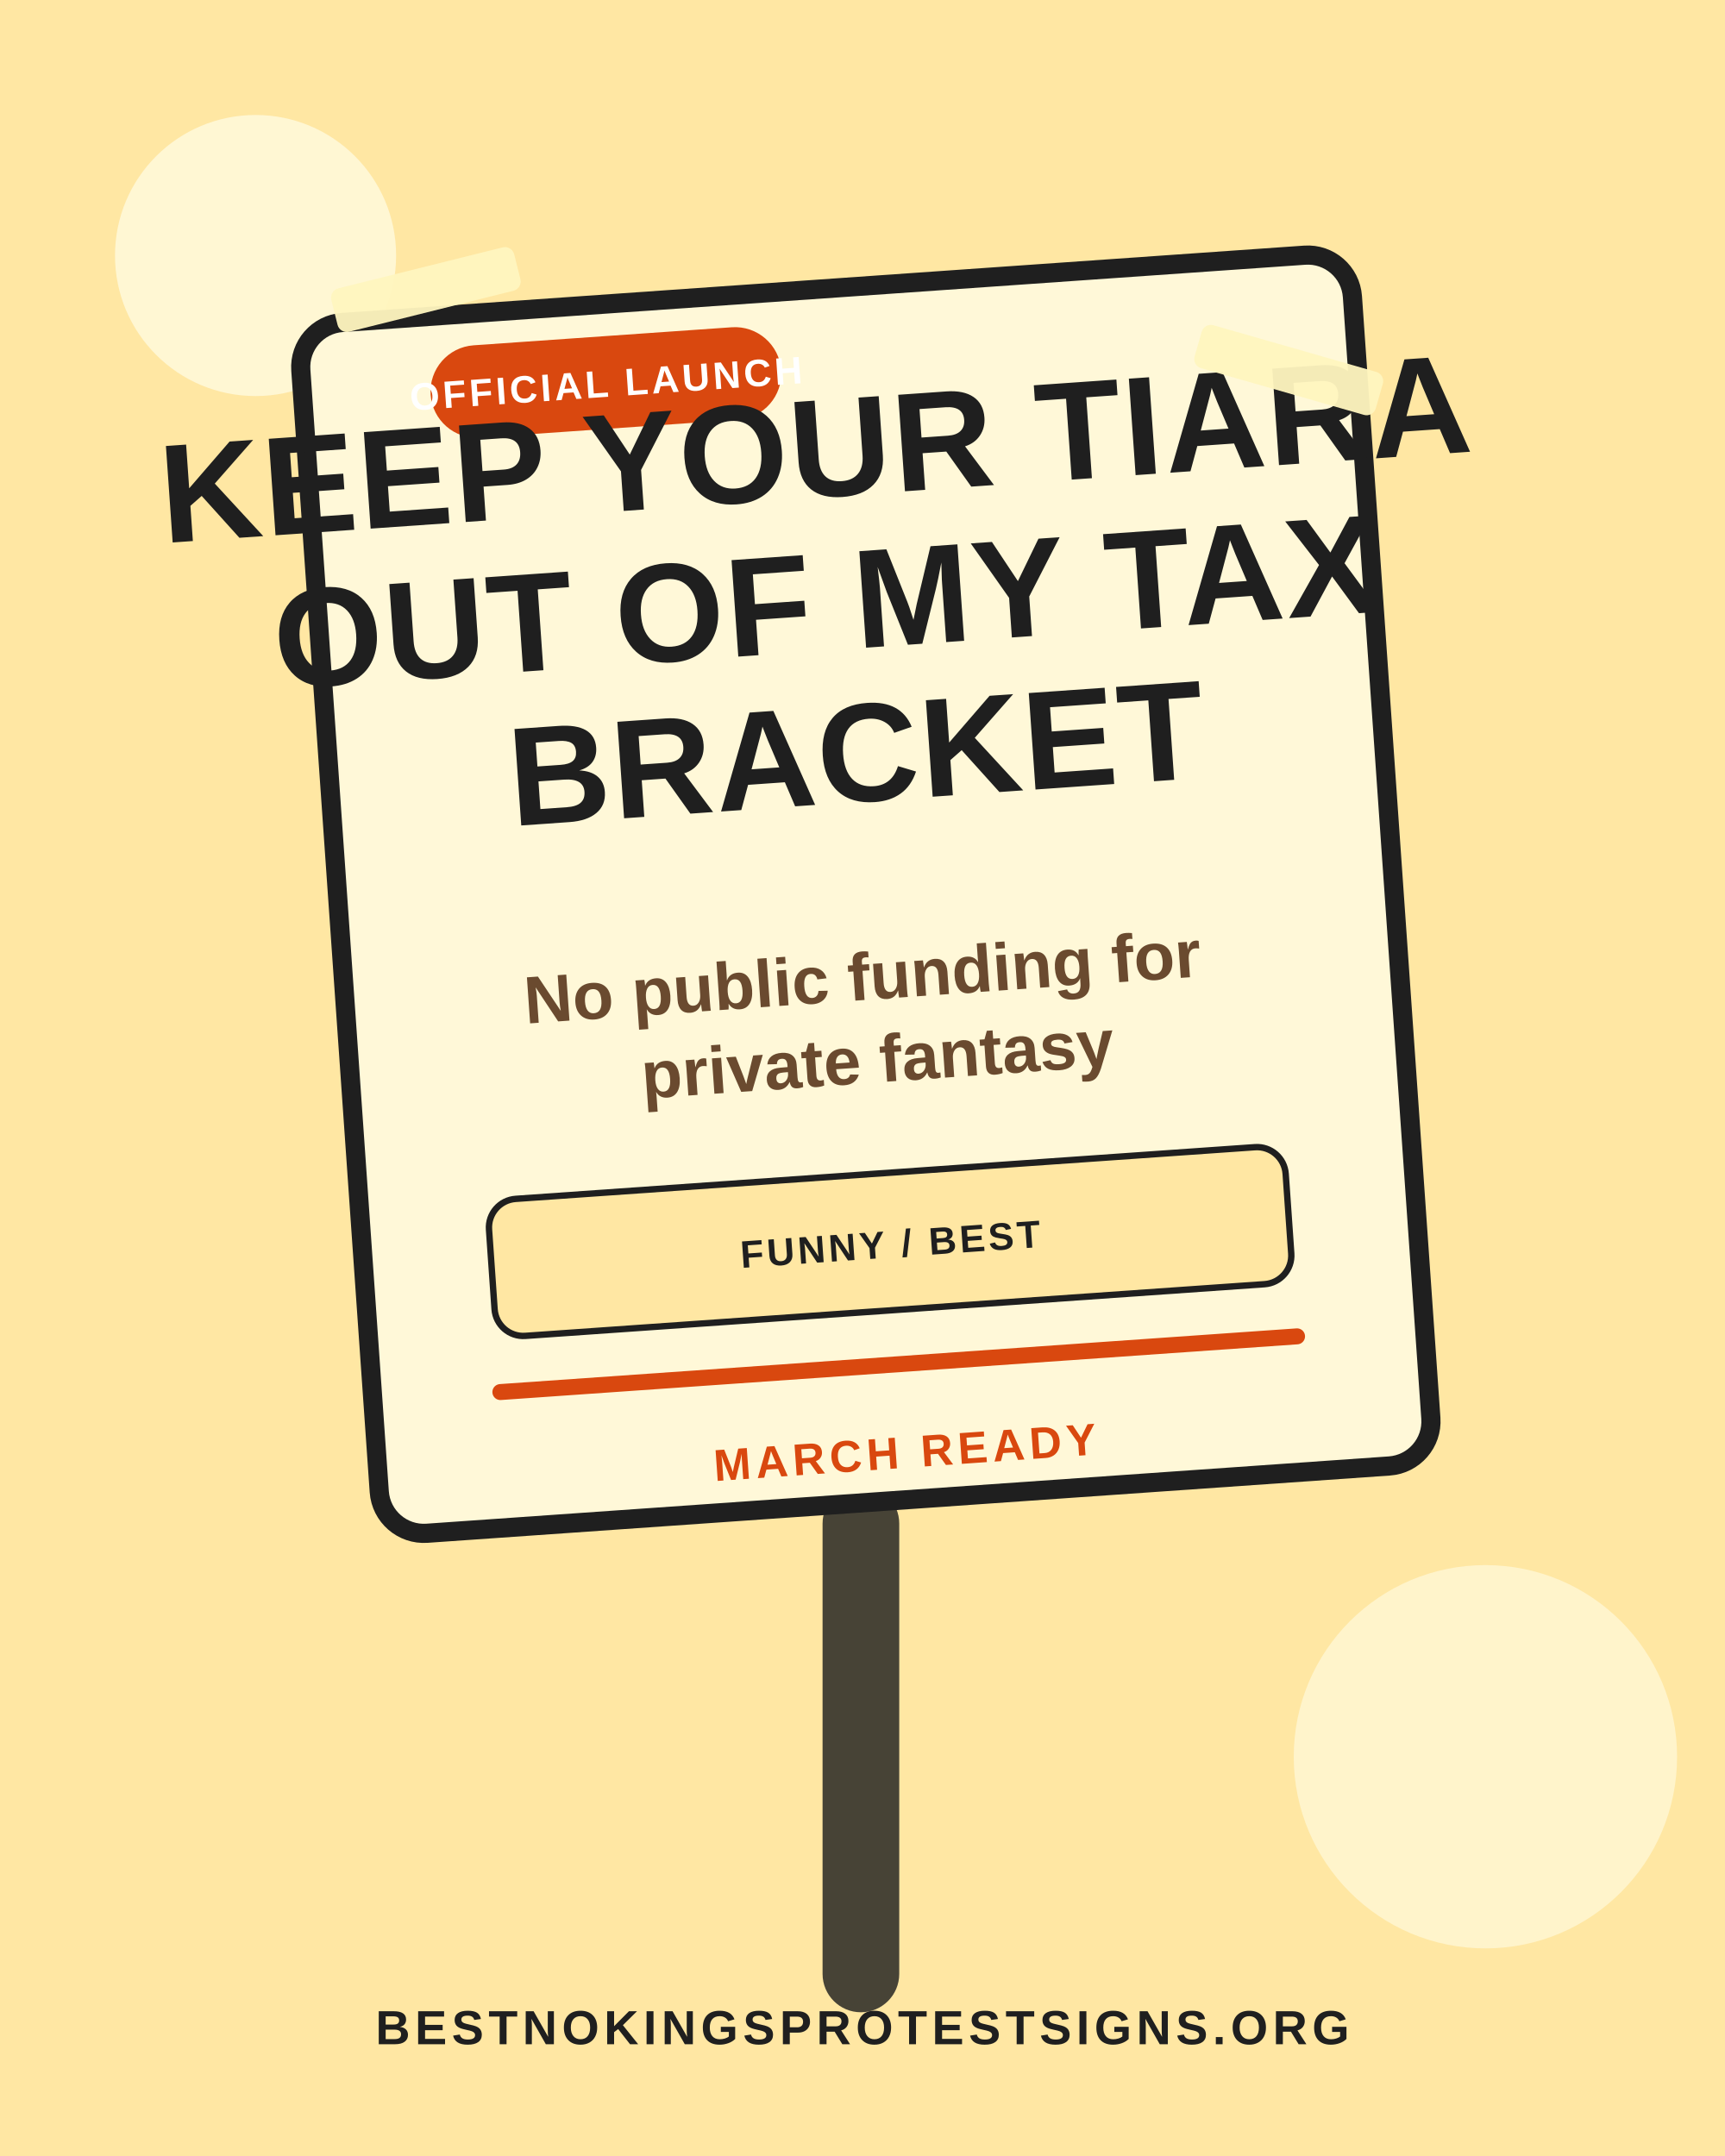
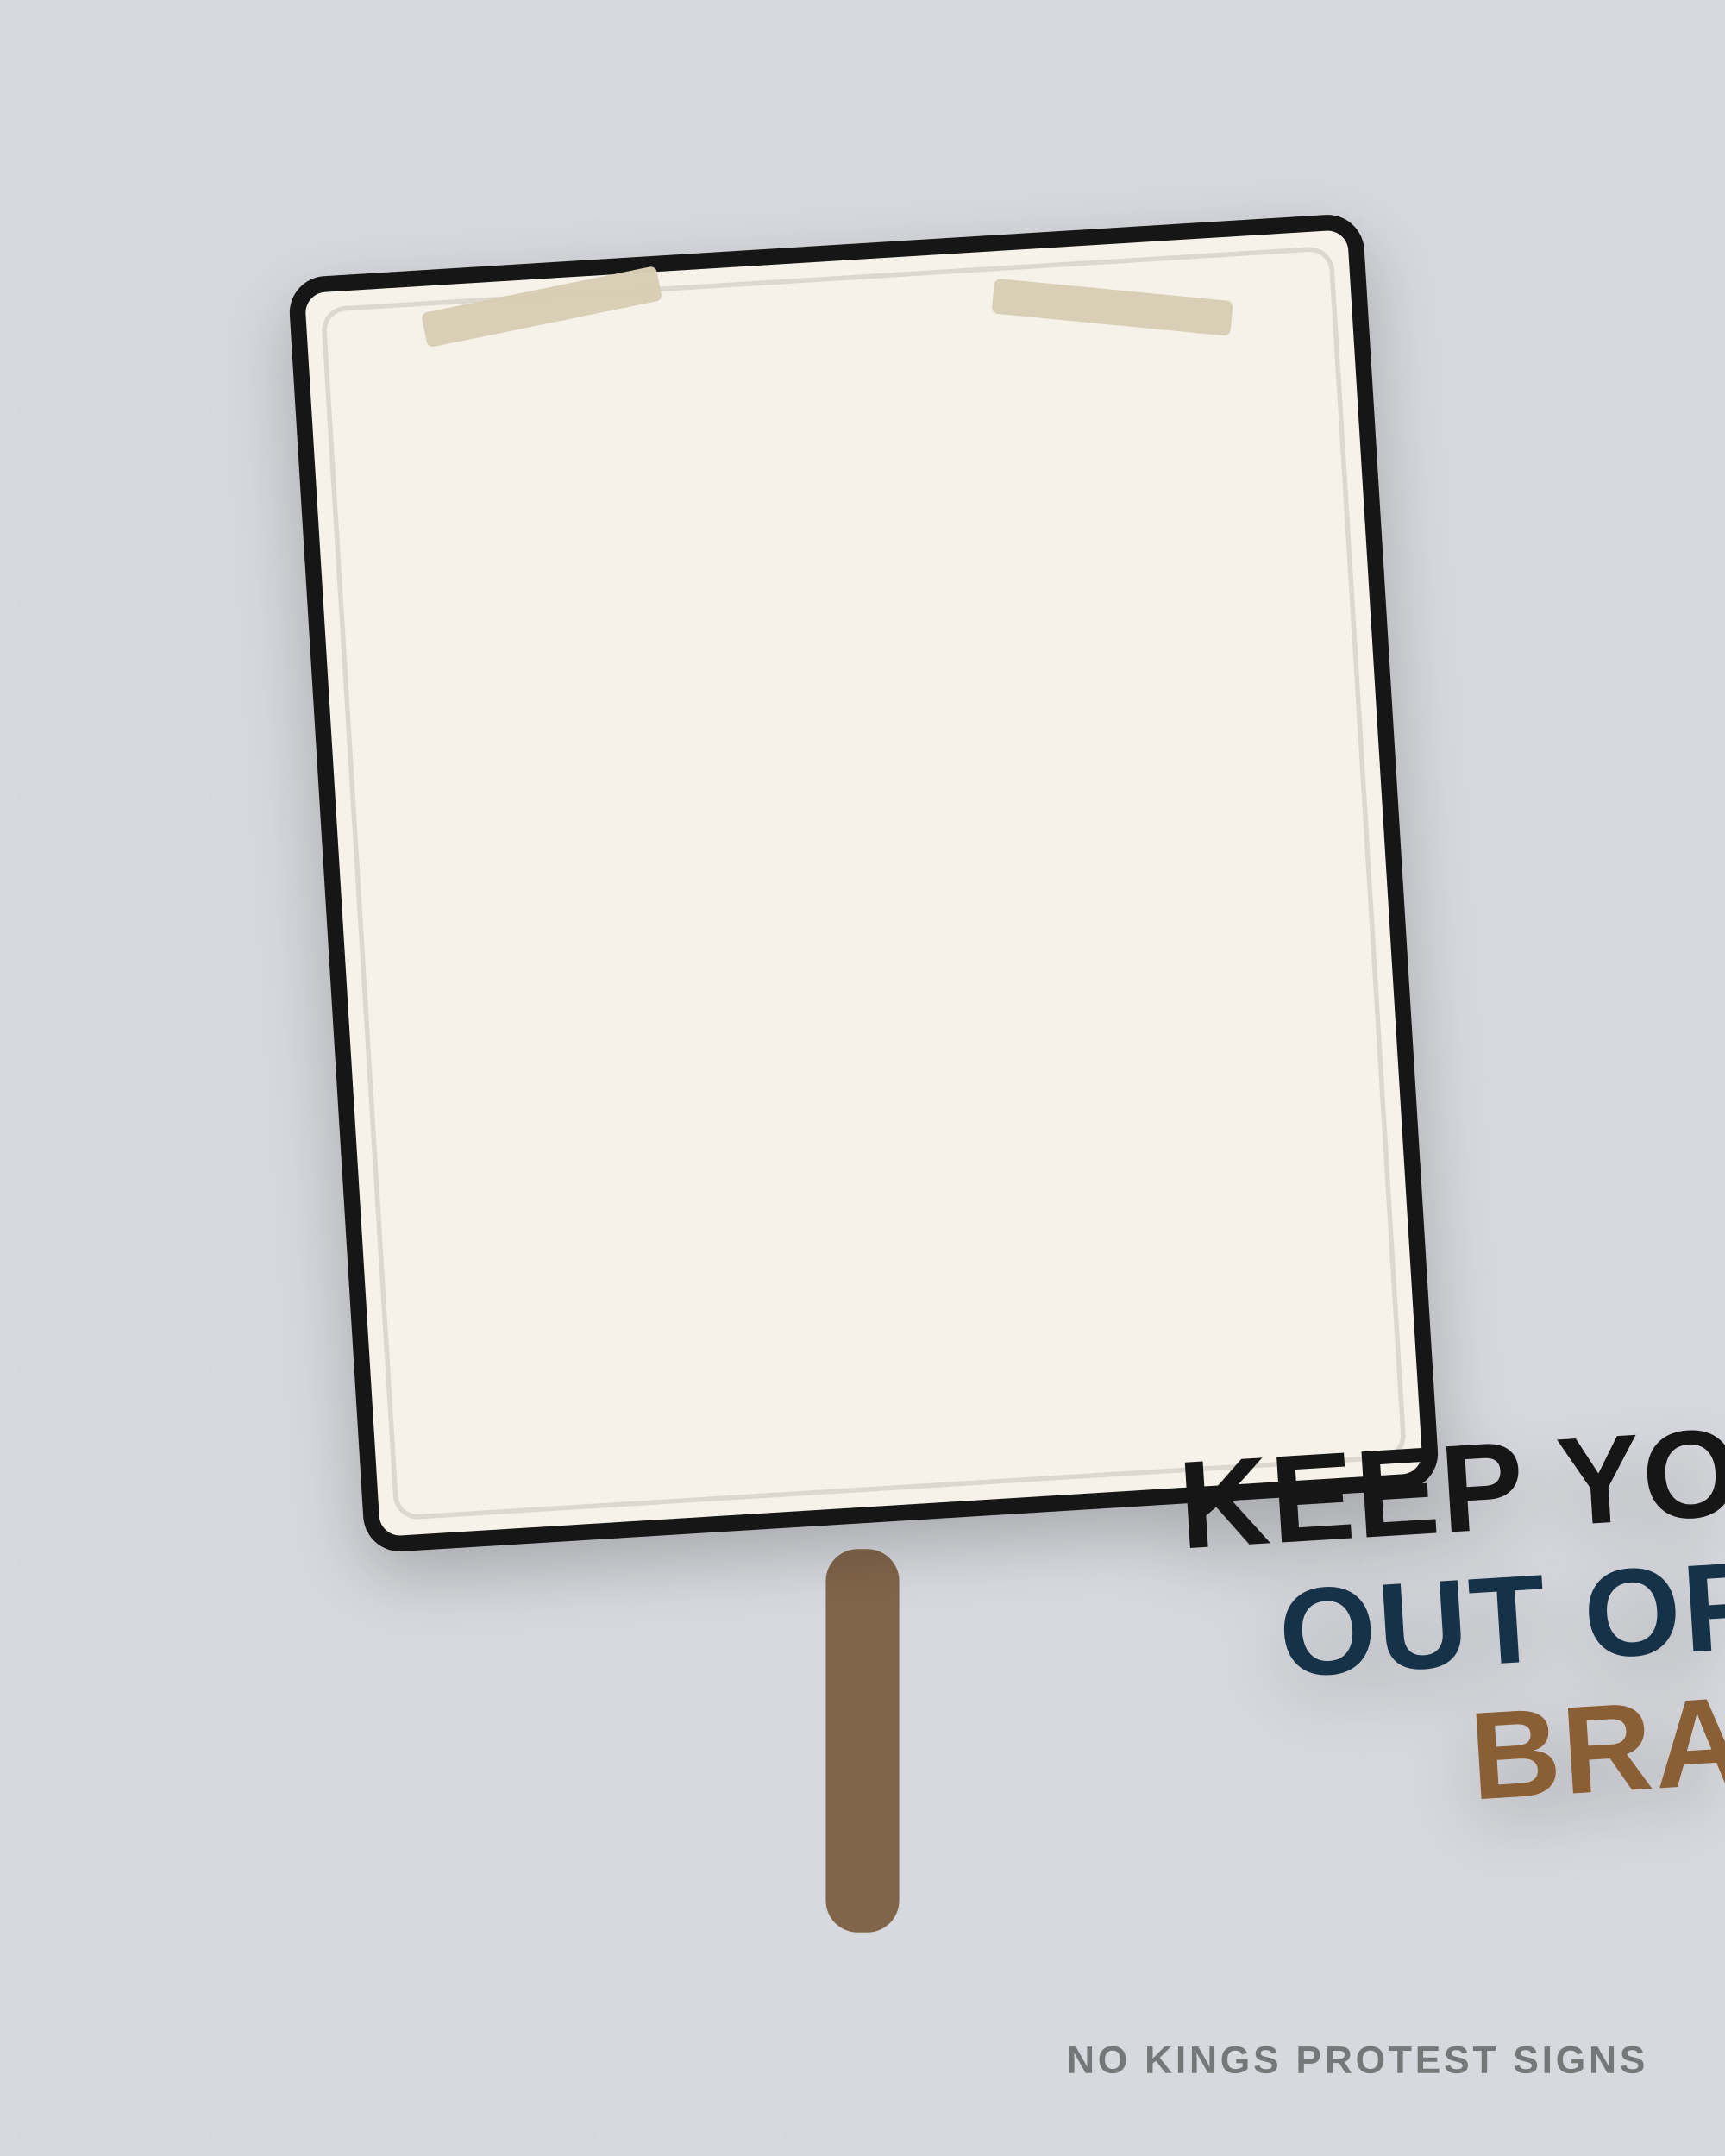
<svg xmlns="http://www.w3.org/2000/svg" width="1080" height="1350" viewBox="0 0 1080 1350" role="img" aria-labelledby="title desc">
-   <rect width="1080" height="1350" fill="#FFE7A3" />
-   <circle cx="160" cy="160" r="88" fill="#FFF8D8" opacity="0.9" />
-   <circle cx="930" cy="1100" r="120" fill="#FFF8D8" opacity="0.75" />
-   <rect x="515" y="930" width="48" height="330" rx="24" fill="#1F1F1F" opacity="0.82" />
-   <g transform="translate(540 530) rotate(-4)">
-     <rect x="-330" y="-350" width="660" height="760" rx="28" fill="#FFF8D8" stroke="#1F1F1F" stroke-width="12" />
-     <rect x="-250" y="-330" width="220" height="58" rx="29" fill="#D9480F" />
-     <text x="-140" y="-292" text-anchor="middle" font-family="Arial, Helvetica, sans-serif" font-size="24" font-weight="700" fill="#FFFFFF" letter-spacing="2">OFFICIAL LAUNCH</text>
-     <text x="0" y="-220" text-anchor="middle" font-family="Arial, Helvetica, sans-serif" font-size="88" font-weight="800" fill="#1F1F1F" letter-spacing="1">
-       <tspan x="0" dy="0">KEEP YOUR TIARA</tspan>
-       <tspan x="0" dy="96">OUT OF MY TAX</tspan>
-       <tspan x="0" dy="96">BRACKET</tspan>
-     </text>
-     <text x="0" y="96" text-anchor="middle" font-family="Arial, Helvetica, sans-serif" font-size="42" font-weight="600" fill="#6A4A2F">
-       <tspan x="0" dy="0">No public funding for</tspan>
-       <tspan x="0" dy="52">private fantasy</tspan>
-     </text>
-     <rect x="-250" y="205" width="500" height="86" rx="18" fill="#FFE7A3" stroke="#1F1F1F" stroke-width="4" />
-     <text x="0" y="258" text-anchor="middle" font-family="Arial, Helvetica, sans-serif" font-size="24" font-weight="700" fill="#1F1F1F" letter-spacing="2">FUNNY / BEST</text>
-     <line x1="-250" y1="325" x2="250" y2="325" stroke="#D9480F" stroke-width="10" stroke-linecap="round" />
-     <text x="0" y="390" text-anchor="middle" font-family="Arial, Helvetica, sans-serif" font-size="28" font-weight="700" fill="#D9480F" letter-spacing="3">MARCH READY</text>
+   <defs>
+     <filter id="shadow" x="-20%" y="-20%" width="140%" height="140%">
+       <feDropShadow dx="0" dy="16" stdDeviation="22" flood-color="#000000" flood-opacity="0.22" />
+     </filter>
+     <pattern id="grain" width="120" height="120" patternUnits="userSpaceOnUse">
+       <circle cx="12" cy="18" r="1.1" fill="#000" opacity="0.13" />
+       <circle cx="58" cy="33" r="1.2" fill="#000" opacity="0.08" />
+       <circle cx="92" cy="76" r="1.1" fill="#000" opacity="0.1" />
+       <circle cx="26" cy="96" r="1" fill="#000" opacity="0.07" />
+     </pattern>
+   </defs>
+   <rect width="1080" height="1350" fill="#d7d9de" />
+   <rect width="1080" height="1350" fill="url(#grain)" opacity="0.08" />
+   <rect x="517" y="970" width="46" height="240" rx="20" fill="#7a5b3e" opacity="0.92" />
+   <g transform="translate(540 540) rotate(-3.5)" filter="url(#shadow)">
+     <rect x="-332" y="-382" width="664" height="790" rx="18" fill="#f7f2e9" stroke="#181818" stroke-width="10" />
+     <rect x="-316" y="-366" width="632" height="758" rx="14" fill="none" stroke="rgba(24,24,24,0.12)" stroke-width="3" />
+     <rect x="-255" y="-360" width="150" height="22" rx="4" fill="#d8ceb6" opacity="0.98" transform="rotate(-8 -255 -360)" />
+     <rect x="105" y="-360" width="150" height="22" rx="4" fill="#d8ceb6" opacity="0.98" transform="rotate(9 105 -360)" />
+     <text x="540" y="441" text-anchor="middle" font-family="Arial Black, Arial, Helvetica, sans-serif" font-size="78" font-weight="900" fill="#171717" letter-spacing="1.2">KEEP YOUR TIARA</text>
+     <text x="540" y="525" text-anchor="middle" font-family="Arial Black, Arial, Helvetica, sans-serif" font-size="78" font-weight="900" fill="#19324a" letter-spacing="1.2">OUT OF MY TAX</text>
+     <text x="540" y="609" text-anchor="middle" font-family="Arial Black, Arial, Helvetica, sans-serif" font-size="78" font-weight="900" fill="#8b5e34" letter-spacing="1.2">BRACKET</text>
  </g>
-   <rect x="206" y="182" width="118" height="28" rx="6" fill="#FFF6BF" opacity="0.95" transform="rotate(-14 206 182)" />
-   <rect x="754" y="202" width="118" height="28" rx="6" fill="#FFF6BF" opacity="0.95" transform="rotate(16 754 202)" />
-   <text x="540" y="1280" text-anchor="middle" font-family="Arial, Helvetica, sans-serif" font-size="30" font-weight="700" fill="#1F1F1F" letter-spacing="3">BESTNOKINGSPROTESTSIGNS.ORG</text>
+   <text x="1030" y="1298" text-anchor="end" font-family="Arial, Helvetica, sans-serif" font-size="24" font-weight="700" fill="#262626" opacity="0.55" letter-spacing="2">NO KINGS PROTEST SIGNS</text>
</svg>
